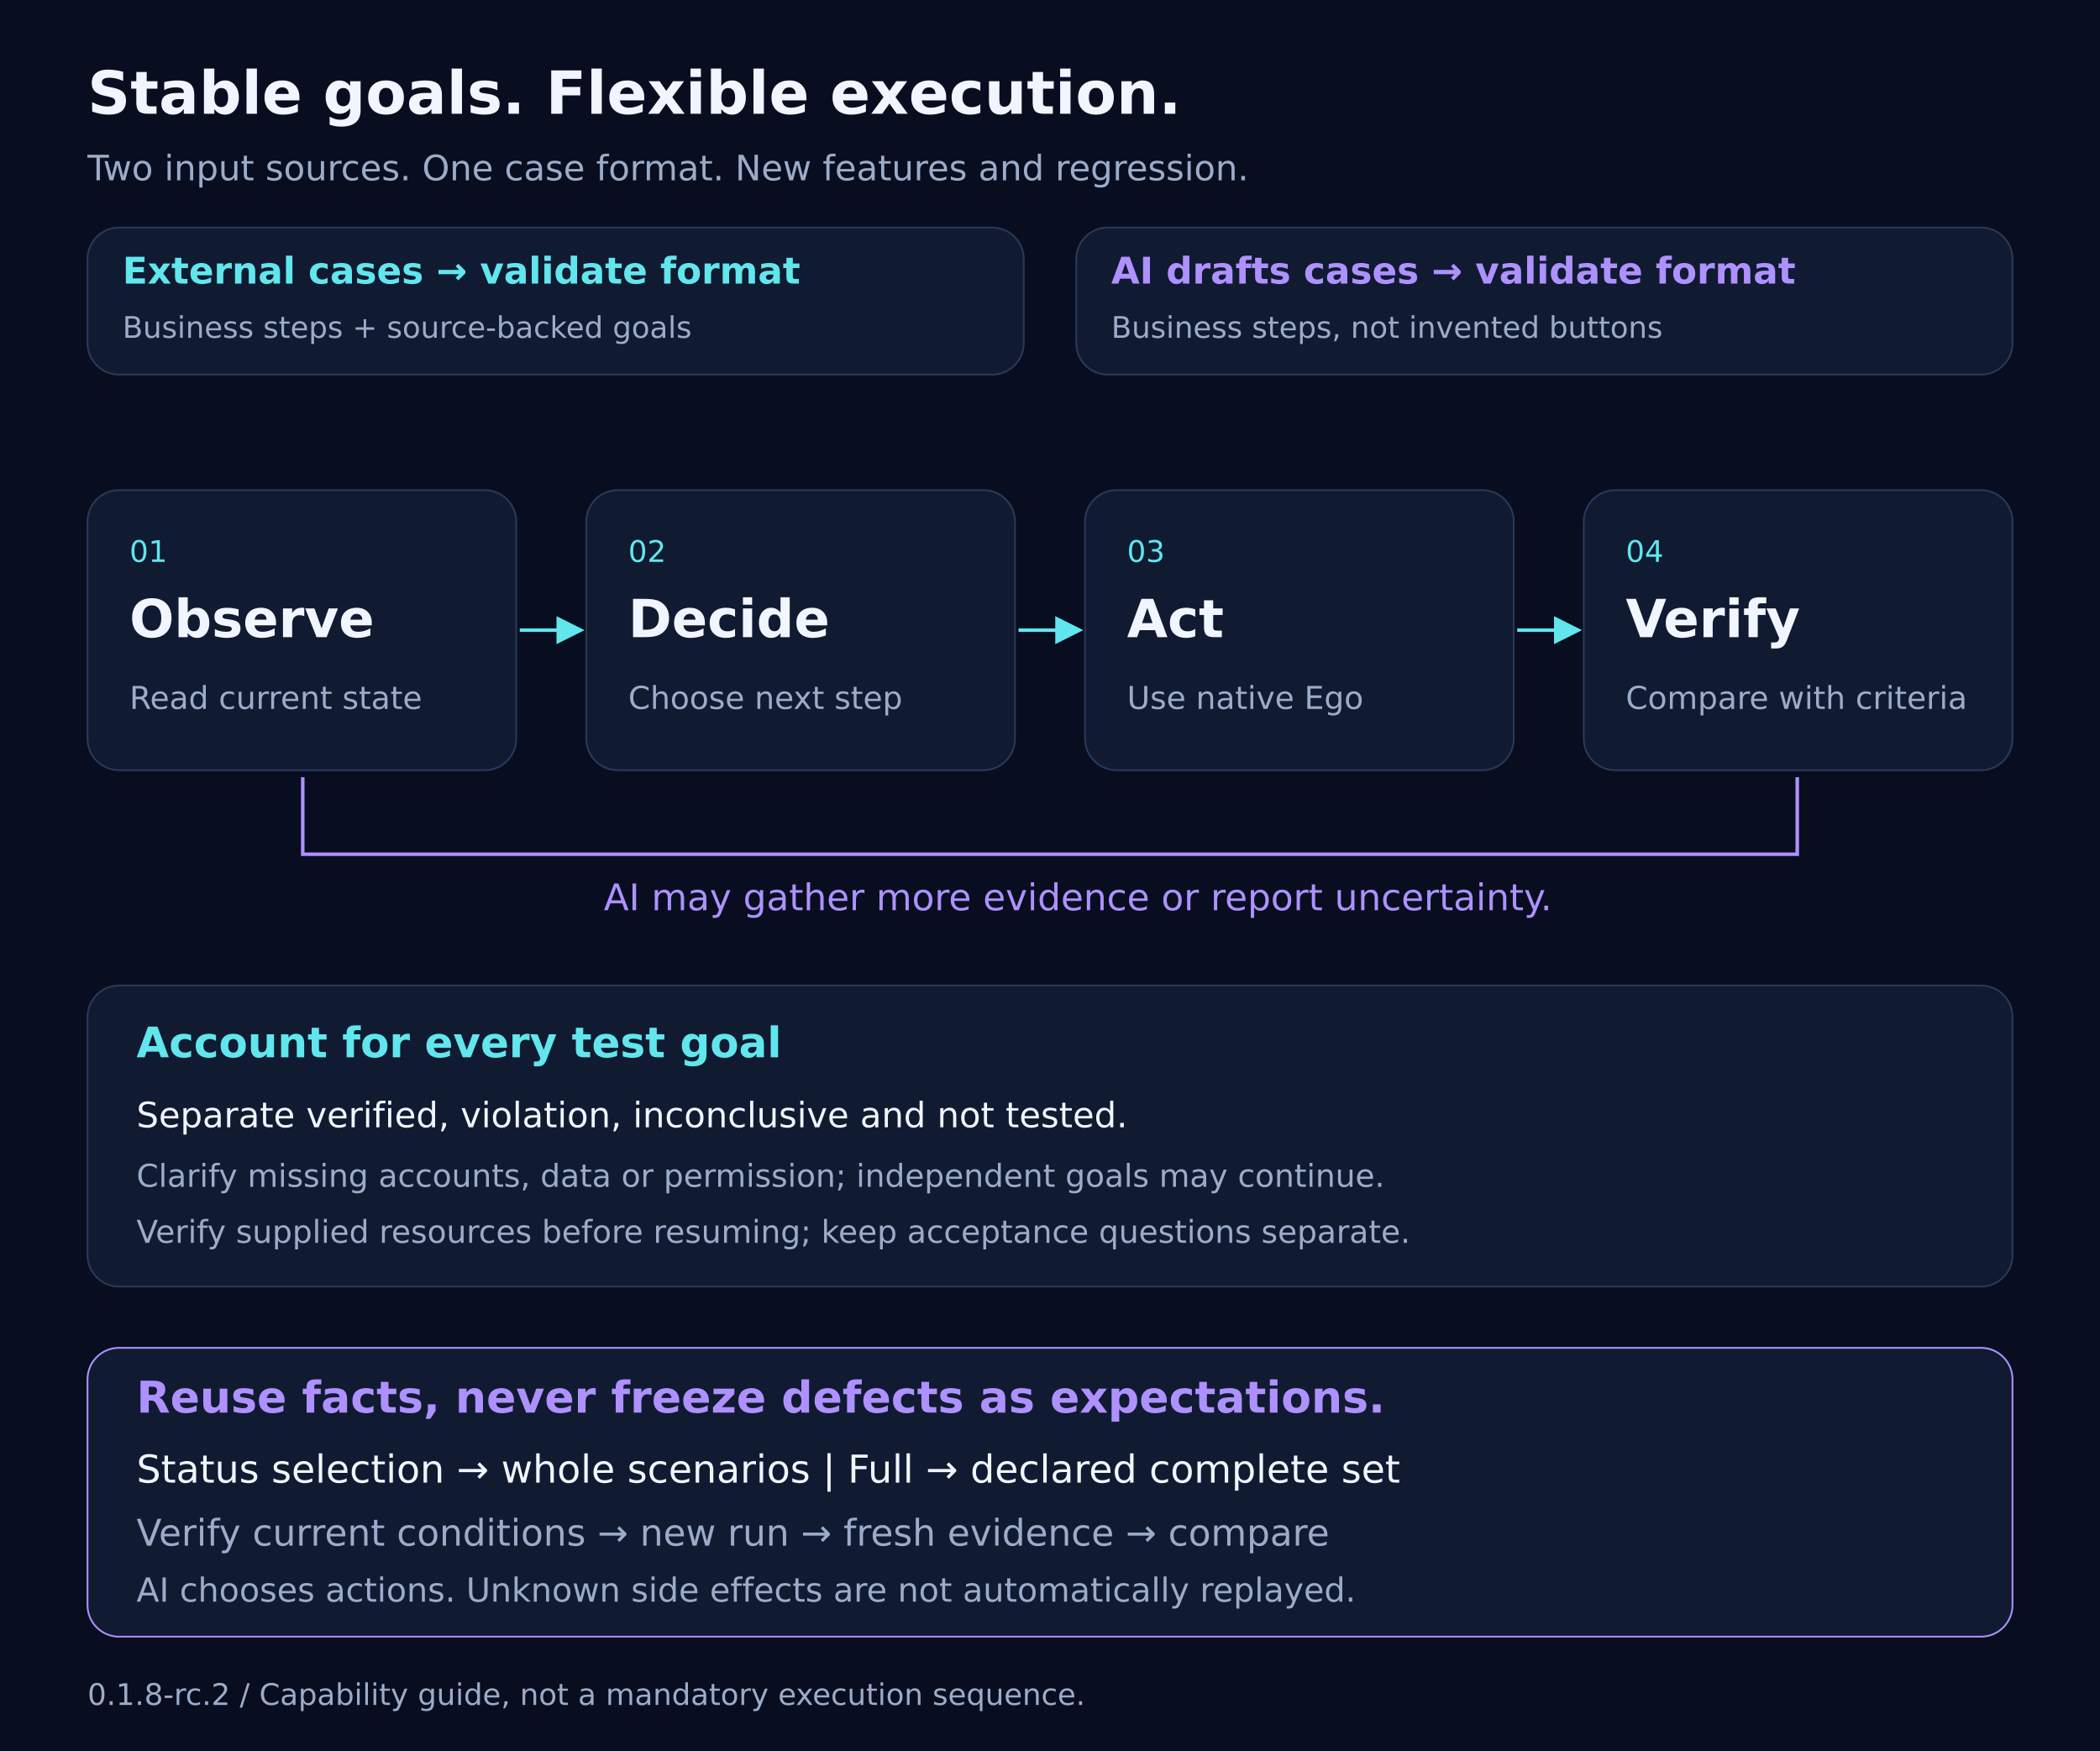
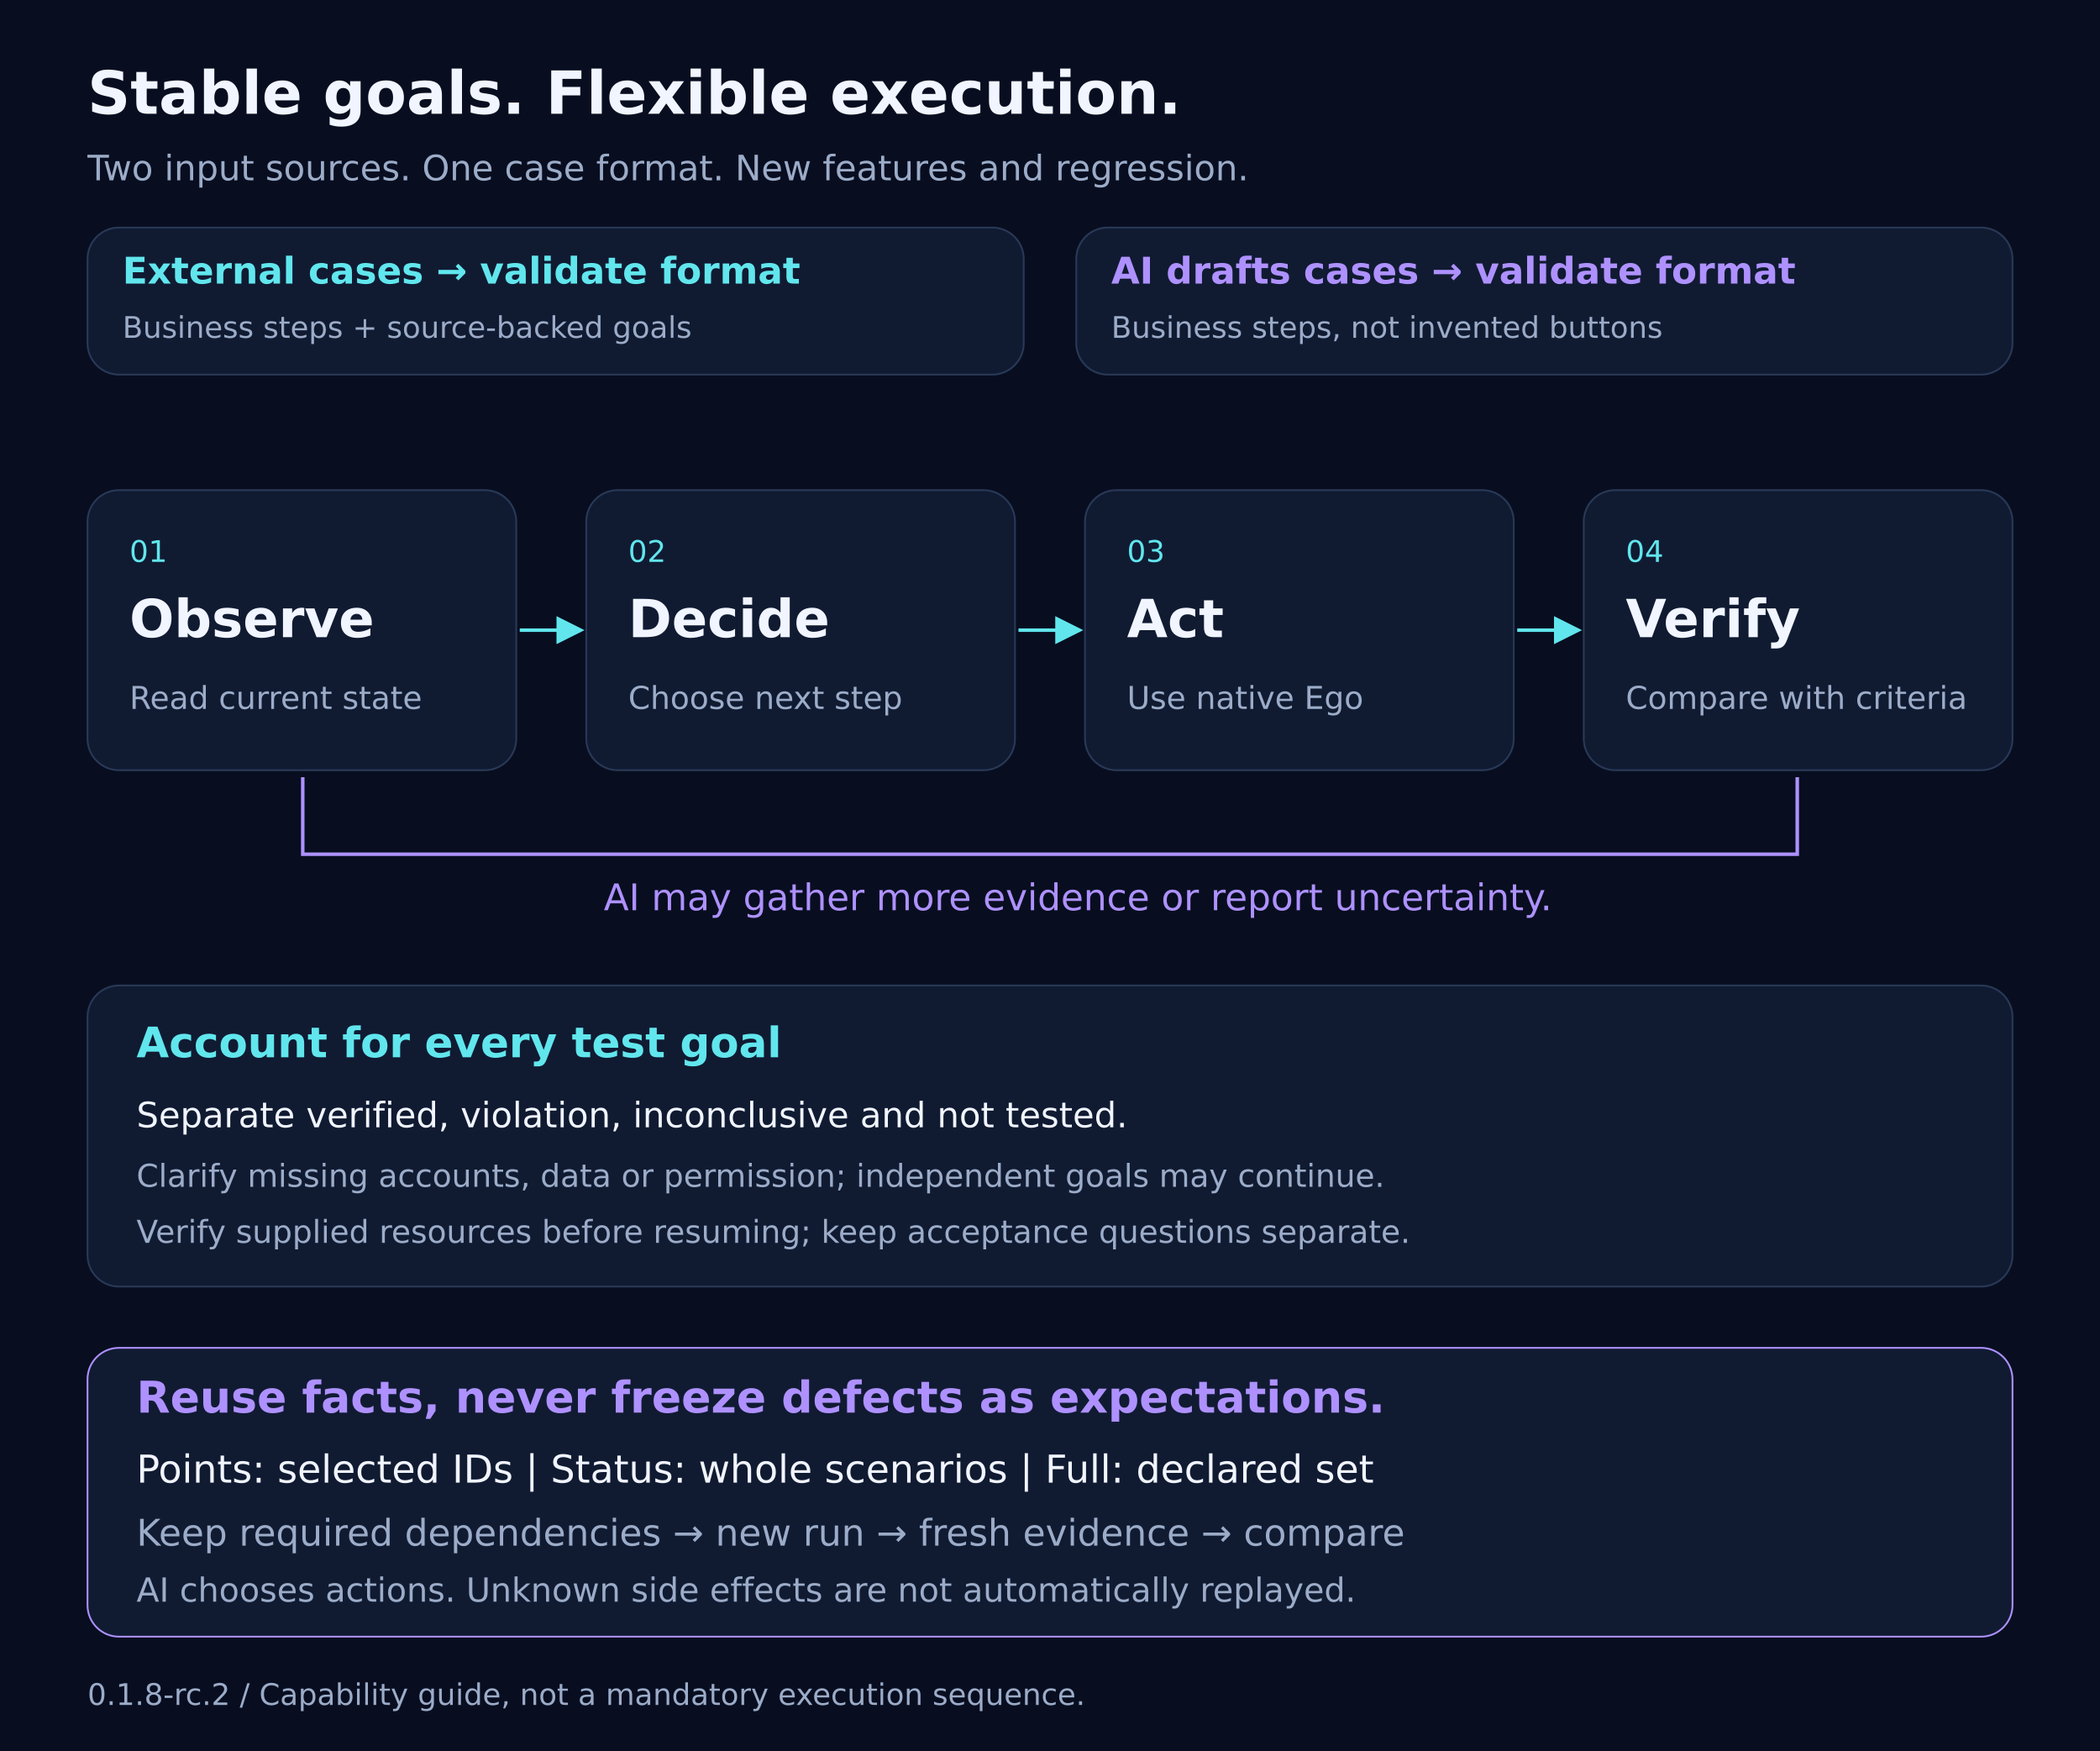
<svg xmlns="http://www.w3.org/2000/svg" width="1200" height="1000" viewBox="0 0 1200 1000" role="img" aria-label="Adaptive test workflow">
  <defs>
    <linearGradient id="g">
      <stop stop-color="#61e6ed" />
      <stop offset="1" stop-color="#ae91ff" />
    </linearGradient>
    <marker id="arrow" markerWidth="8" markerHeight="8" refX="7" refY="4" orient="auto">
      <path d="M0,0 L8,4 L0,8" fill="#61e6ed" />
    </marker>
  </defs>
  <g font-family="DejaVu Sans, Noto Sans CJK SC, sans-serif">
    <rect x="0" y="0" width="1200" height="1000" rx="0" fill="#080e20" stroke="#080e20" />
    <path d="M0,2 H1200" stroke="url(#g)" stroke-width="4" />
    <text x="50" y="65" font-size="34" fill="#f1f5ff" font-weight="700">Stable goals. Flexible execution.</text>
    <text x="50" y="103" font-size="20" fill="#9cacc8" font-weight="400">Two input sources. One case format. New features and regression.</text>
    <rect x="50" y="130" width="535" height="84" rx="18" fill="#101b32" stroke="#293957" />
    <text x="70" y="162" font-size="21" fill="#61e6ed" font-weight="700">External cases → validate format</text>
    <text x="70" y="193" font-size="17" fill="#9cacc8" font-weight="400">Business steps + source-backed goals</text>
    <rect x="615" y="130" width="535" height="84" rx="18" fill="#101b32" stroke="#293957" />
    <text x="635" y="162" font-size="21" fill="#ae91ff" font-weight="700">AI drafts cases → validate format</text>
    <text x="635" y="193" font-size="17" fill="#9cacc8" font-weight="400">Business steps, not invented buttons</text>
    <g transform="translate(0 120)">
      <rect x="50" y="160" width="245" height="160" rx="18" fill="#101b32" stroke="#293957" />
      <text x="74" y="201" font-size="17" fill="#61e6ed" font-weight="400">01</text>
      <text x="74" y="244" font-size="30" fill="#f1f5ff" font-weight="700">Observe</text>
      <text x="74" y="285" font-size="18" fill="#9cacc8" font-weight="400">Read current state</text>
      <path d="M297,240 L332,240" stroke="#61e6ed" stroke-width="2" fill="none" marker-end="url(#arrow)" />
      <rect x="335" y="160" width="245" height="160" rx="18" fill="#101b32" stroke="#293957" />
      <text x="359" y="201" font-size="17" fill="#61e6ed" font-weight="400">02</text>
      <text x="359" y="244" font-size="30" fill="#f1f5ff" font-weight="700">Decide</text>
      <text x="359" y="285" font-size="18" fill="#9cacc8" font-weight="400">Choose next step</text>
      <path d="M582,240 L617,240" stroke="#61e6ed" stroke-width="2" fill="none" marker-end="url(#arrow)" />
      <rect x="620" y="160" width="245" height="160" rx="18" fill="#101b32" stroke="#293957" />
      <text x="644" y="201" font-size="17" fill="#61e6ed" font-weight="400">03</text>
      <text x="644" y="244" font-size="30" fill="#f1f5ff" font-weight="700">Act</text>
      <text x="644" y="285" font-size="18" fill="#9cacc8" font-weight="400">Use native Ego</text>
      <path d="M867,240 L902,240" stroke="#61e6ed" stroke-width="2" fill="none" marker-end="url(#arrow)" />
      <rect x="905" y="160" width="245" height="160" rx="18" fill="#101b32" stroke="#293957" />
      <text x="929" y="201" font-size="17" fill="#61e6ed" font-weight="400">04</text>
      <text x="929" y="244" font-size="30" fill="#f1f5ff" font-weight="700">Verify</text>
      <text x="929" y="285" font-size="18" fill="#9cacc8" font-weight="400">Compare with criteria</text>
      <path d="M1027,324 V368 H173 V324" fill="none" stroke="#ae91ff" stroke-width="2" />
      <text x="345" y="400" font-size="21" fill="#ae91ff" font-weight="400">AI may gather more evidence or report uncertainty.</text>
      <rect x="50" y="443" width="1100" height="172" rx="18" fill="#101b32" stroke="#293957" />
      <text x="78" y="484" font-size="24" fill="#61e6ed" font-weight="700">Account for every test goal</text>
      <text x="78" y="524" font-size="20" fill="#f1f5ff" font-weight="400">Separate verified, violation, inconclusive and not tested.</text>
      <text x="78" y="558" font-size="18" fill="#9cacc8" font-weight="400">Clarify missing accounts, data or permission; independent goals may continue.</text>
      <text x="78" y="590" font-size="18" fill="#9cacc8" font-weight="400">Verify supplied resources before resuming; keep acceptance questions separate.</text>
    </g>
    <rect x="50" y="770" width="1100" height="165" rx="18" fill="#101b32" stroke="#ae91ff" />
    <text x="78" y="807" font-size="25" fill="#ae91ff" font-weight="700">Reuse facts, never freeze defects as expectations.</text>
-     <text x="78" y="847" font-size="22" fill="#f1f5ff" font-weight="400">Status selection → whole scenarios  |  Full → declared complete set</text>
-     <text x="78" y="883" font-size="21" fill="#9cacc8" font-weight="400">Verify current conditions → new run → fresh evidence → compare</text>
+     <text x="78" y="847" font-size="22" fill="#f1f5ff" font-weight="400">Points: selected IDs  |  Status: whole scenarios  |  Full: declared set</text>
+     <text x="78" y="883" font-size="21" fill="#9cacc8" font-weight="400">Keep required dependencies → new run → fresh evidence → compare</text>
    <text x="78" y="915" font-size="19" fill="#9cacc8" font-weight="400">AI chooses actions. Unknown side effects are not automatically replayed.</text>
    <text x="50" y="974" font-size="17" fill="#9cacc8" font-weight="400">0.1.8-rc.2 / Capability guide, not a mandatory execution sequence.</text>
  </g>
</svg>
